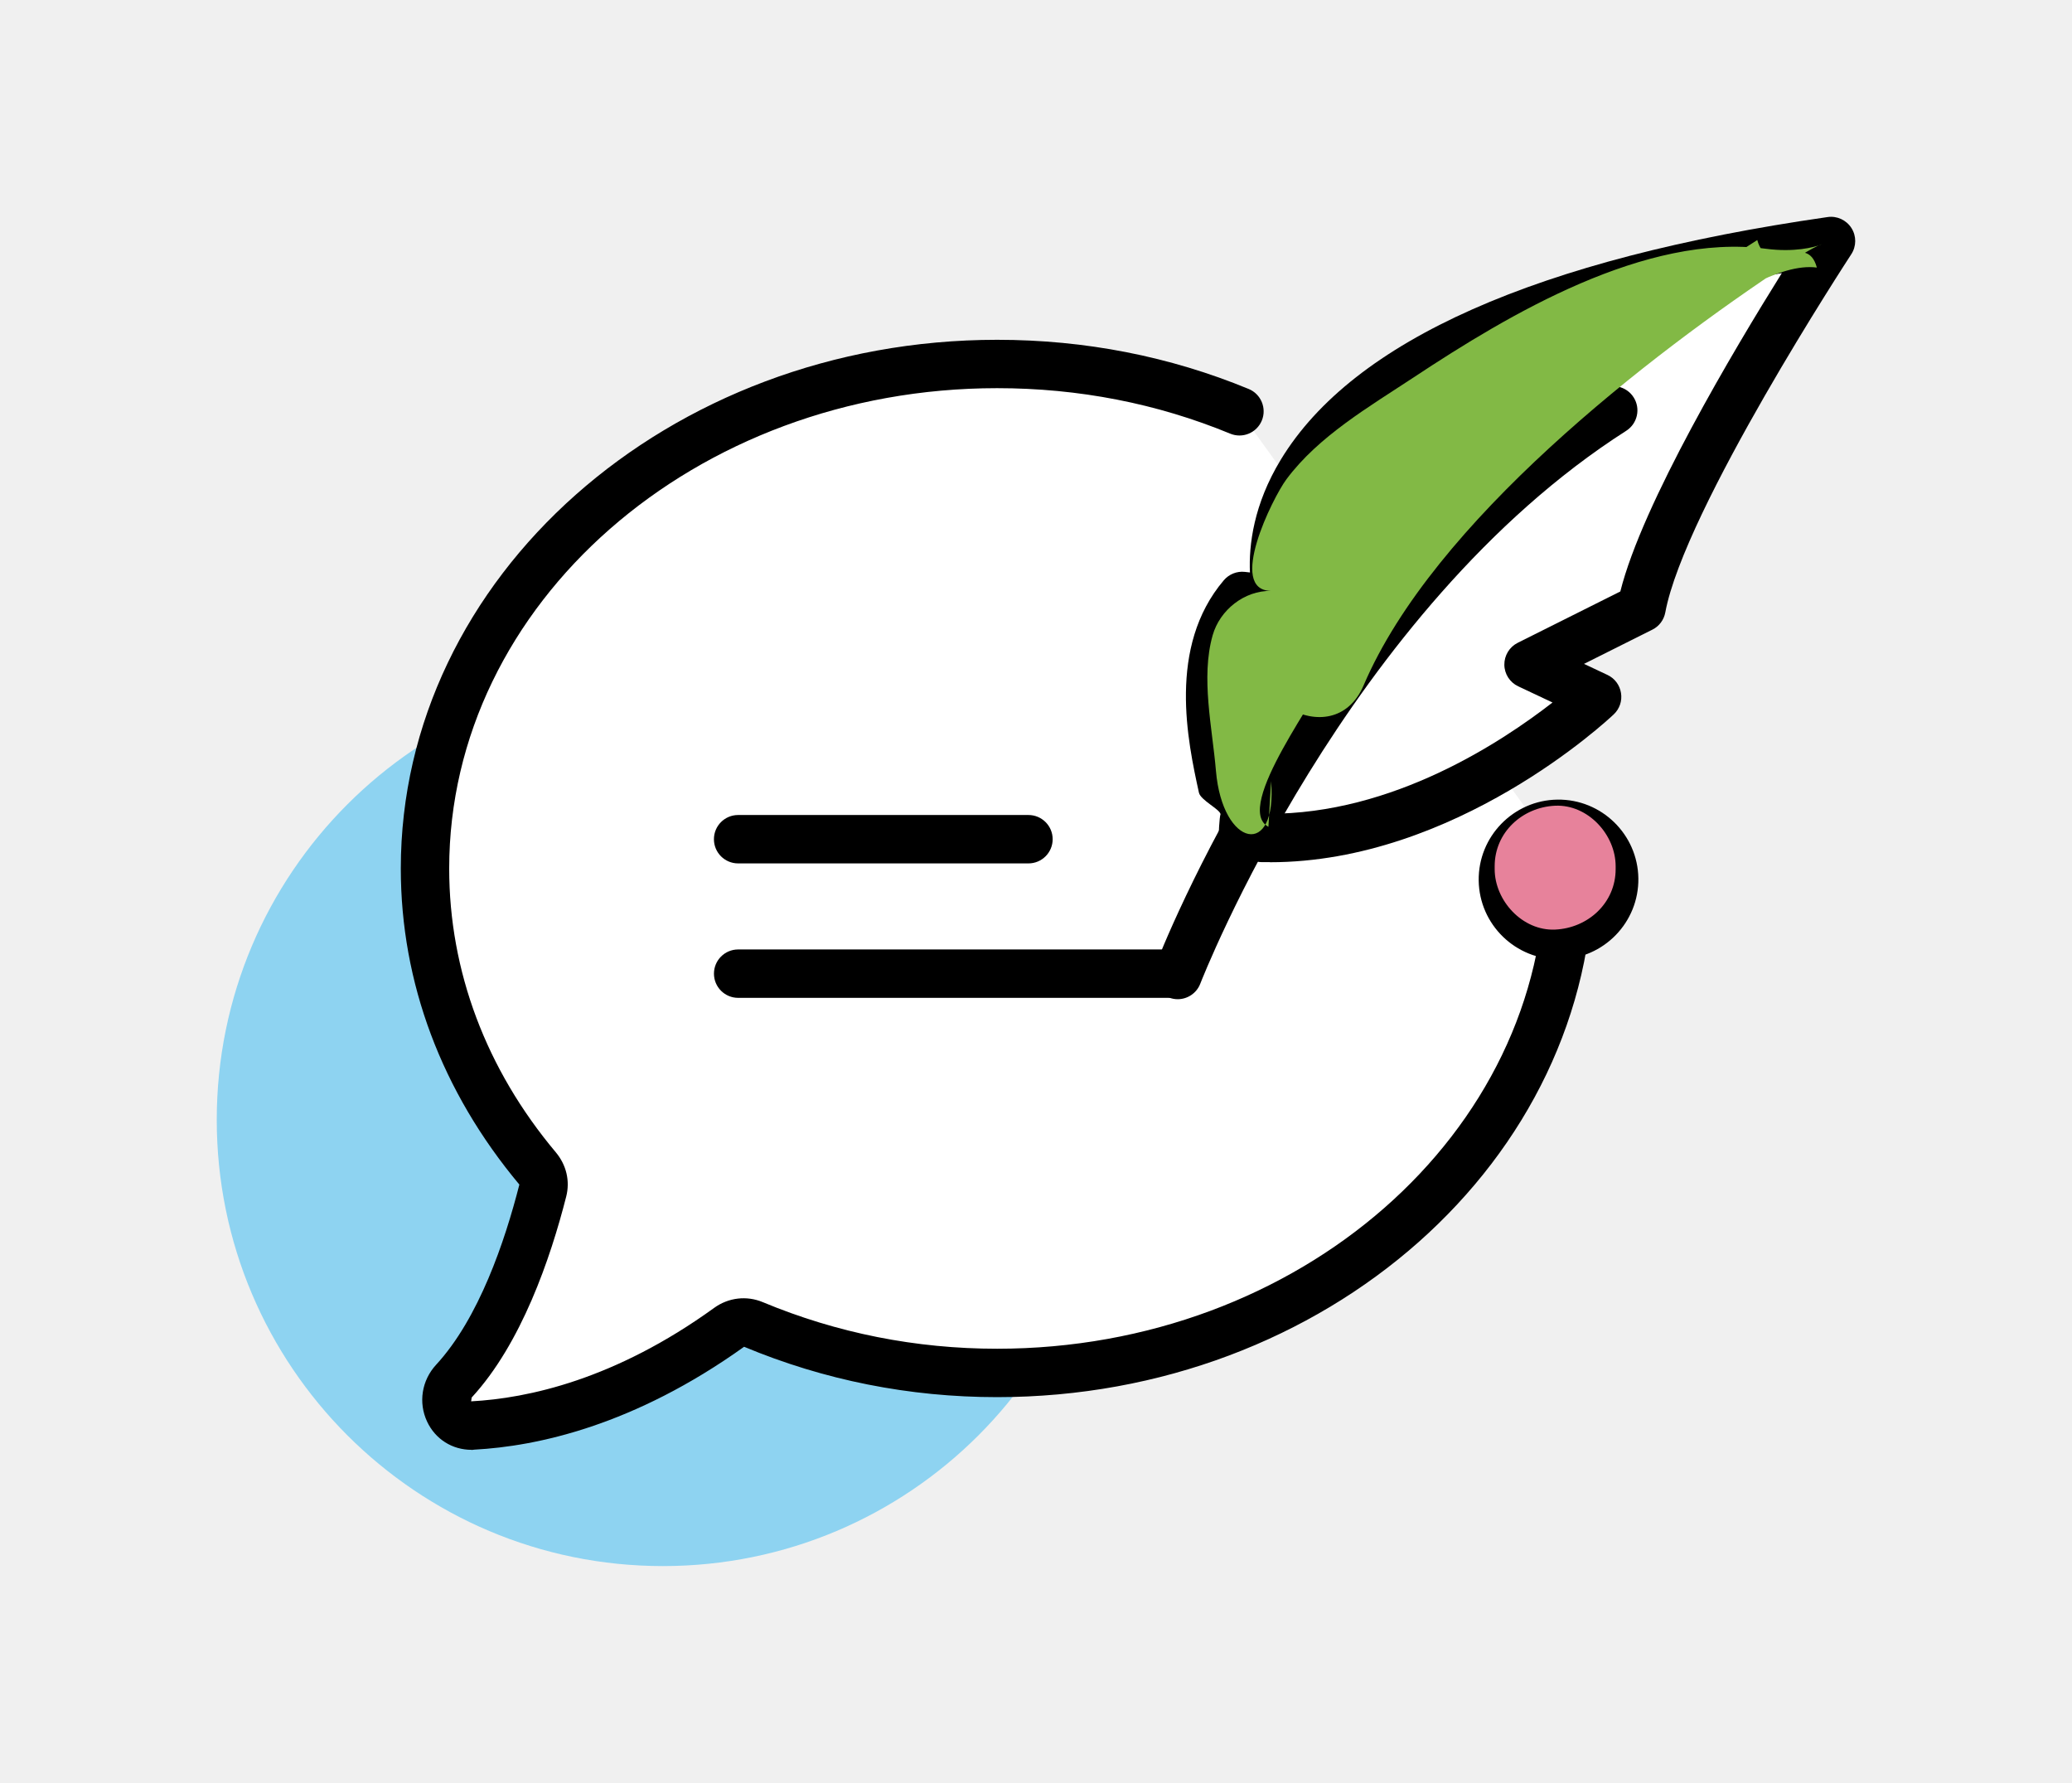
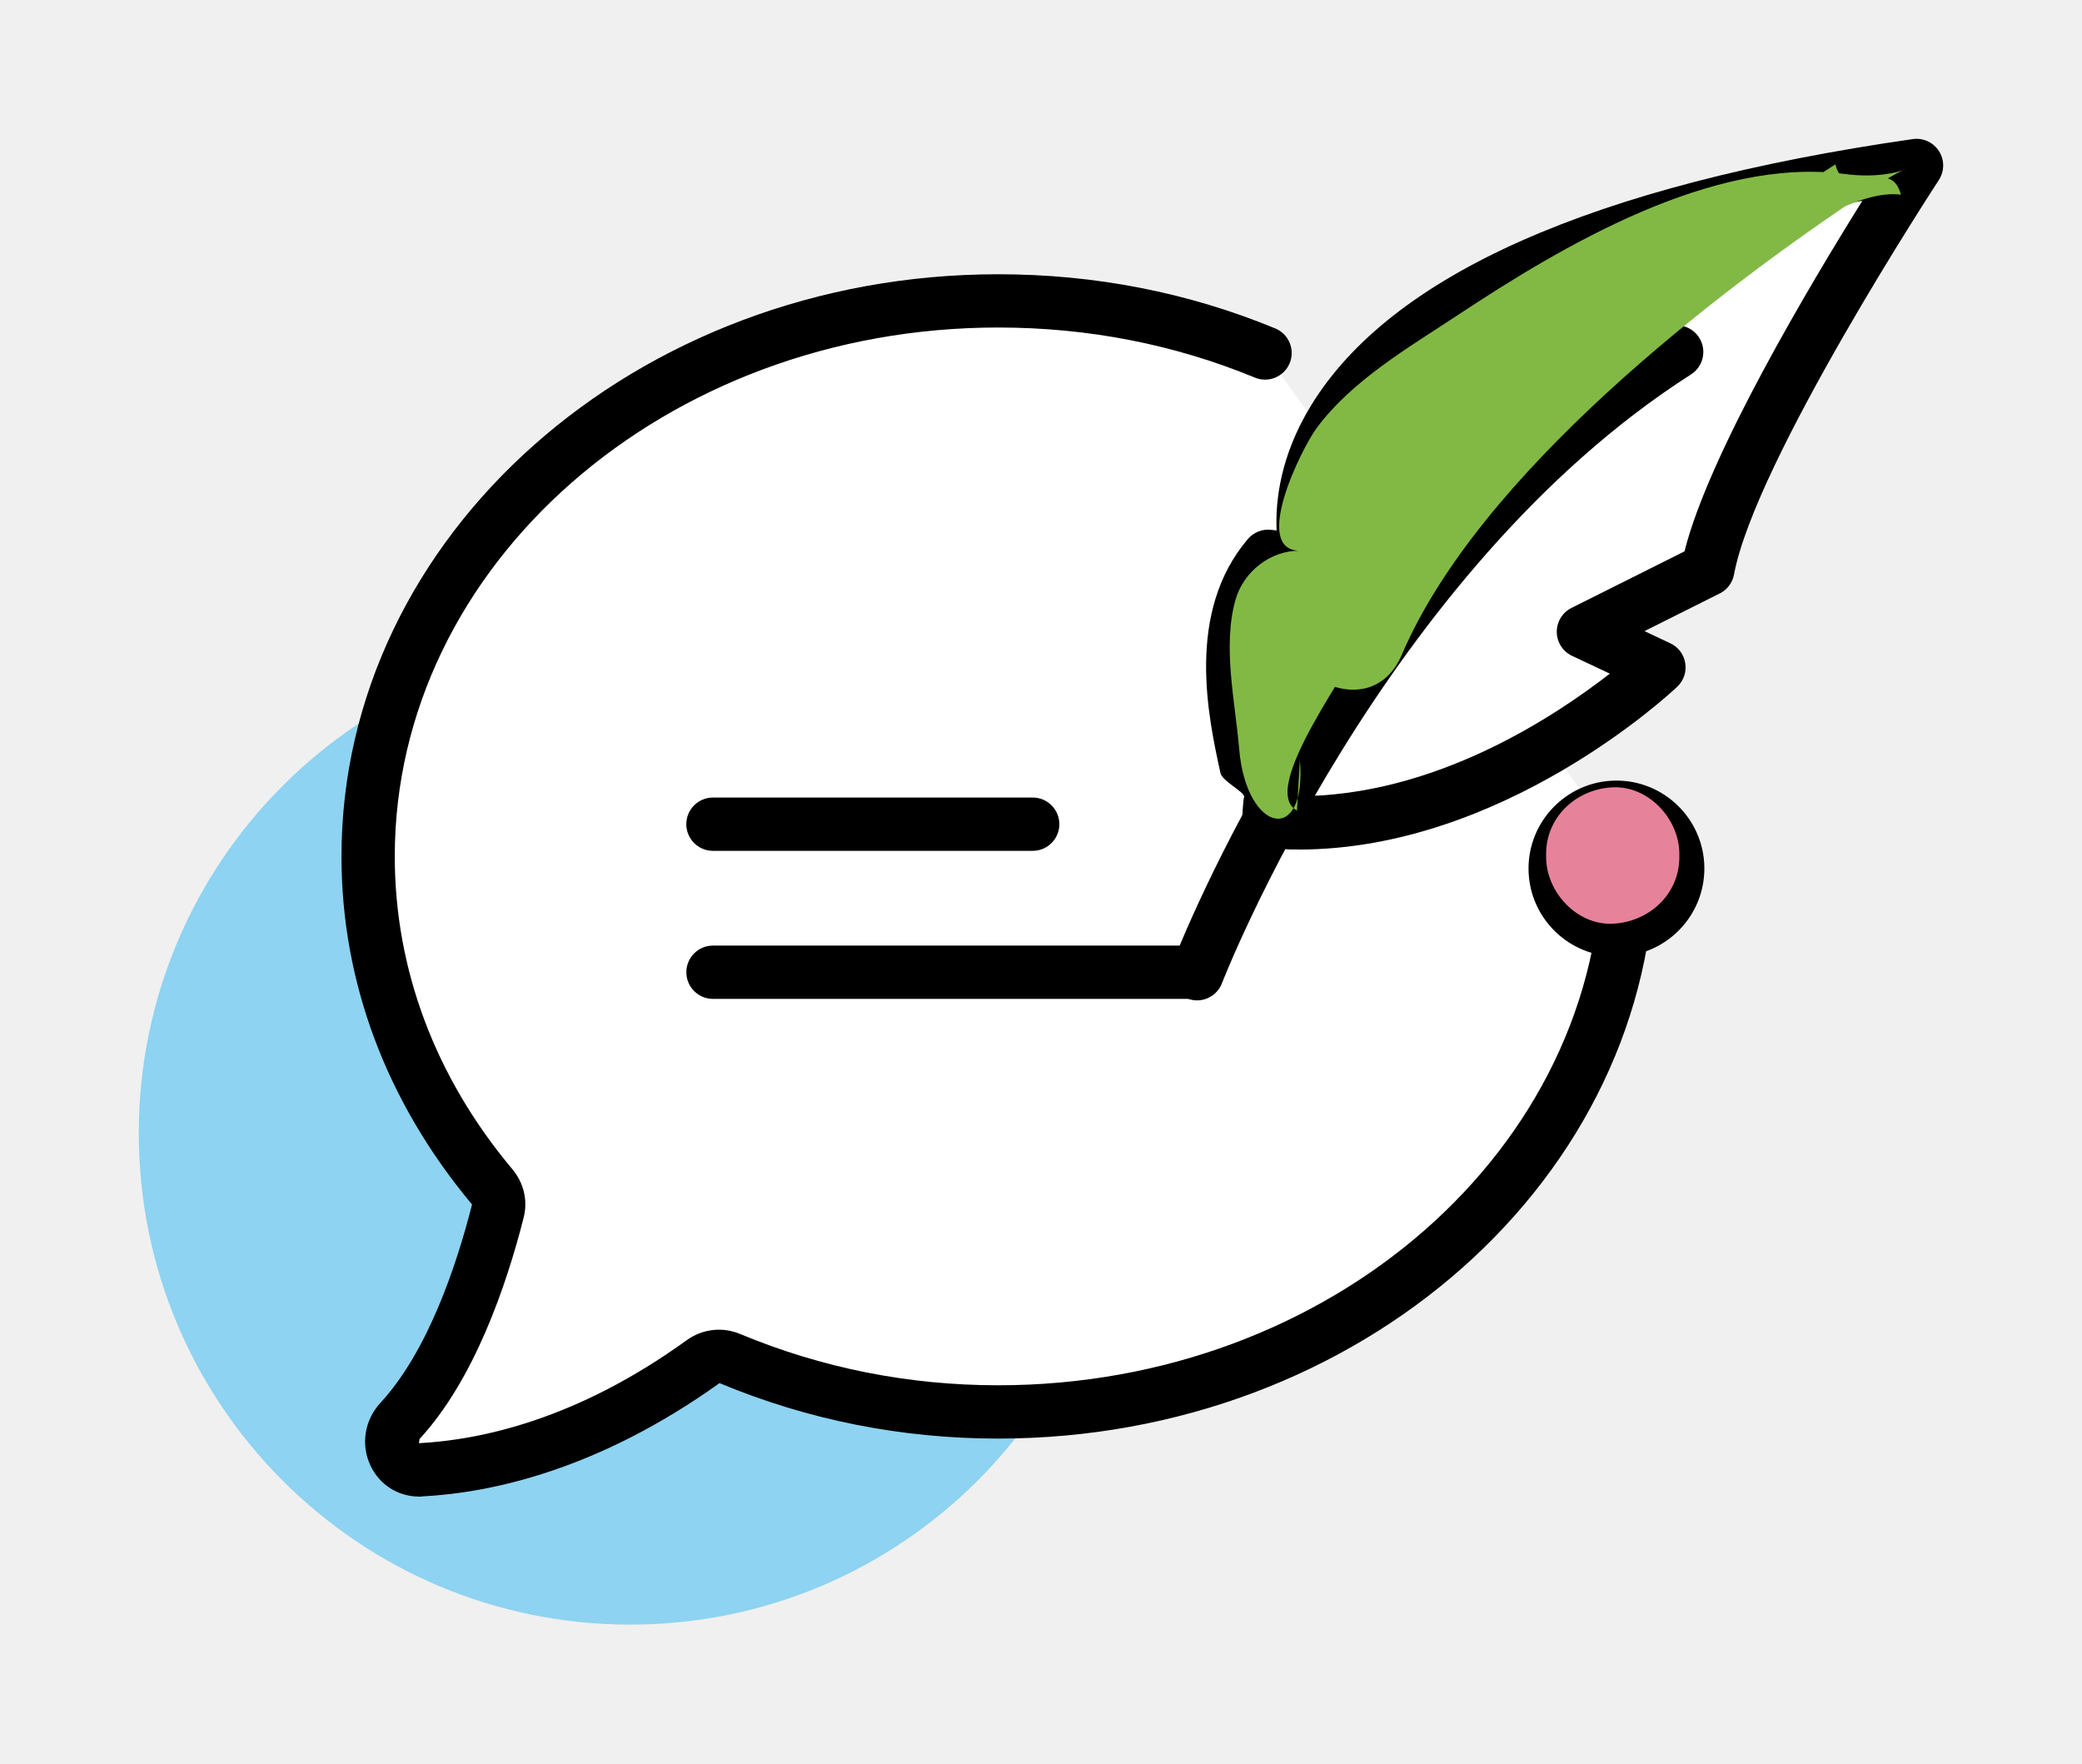
- <svg xmlns="http://www.w3.org/2000/svg" width="95.591" height="82.24" viewBox="0 0 25.292 21.759" version="1.1" id="svg8112">
+ <svg xmlns="http://www.w3.org/2000/svg" width="150" height="127.04" viewBox="0 0 39.688 33.613" version="1.1" id="svg8112">
  <defs id="defs8106" />
-   <g id="layer1" transform="translate(-180.3794,-48.31748)">
-     <g transform="matrix(0.3937937,0,0,0.3937937,68.9038,-366.3903)" id="g1192" style="stroke-width:0.672">
-       <g id="g1180" style="stroke-width:0.672">
-         <circle style="fill:#8ed3f1;stroke-width:0.672" cx="303.63" cy="1087.816" r="13.83" id="circle1156" />
-         <g id="g1178" style="stroke-width:0.672">
-           <g id="g1162" style="stroke-width:0.672">
-             <path style="fill:#ffffff;stroke-width:0.672" d="m 331.724,1080.026 c 0,8.636 -7.94,15.636 -17.734,15.636 -2.706,0 -5.261,-0.546 -7.554,-1.503 -0.257,-0.107 -0.55,-0.07 -0.776,0.093 -3.201,2.315 -6.038,2.938 -7.909,3.04 -0.737,0.039 -1.099,-0.835 -0.599,-1.377 1.415,-1.533 2.271,-4.001 2.755,-5.908 0.063,-0.249 -0.006,-0.505 -0.171,-0.702 -2.18,-2.597 -3.48,-5.801 -3.48,-9.278 0,-8.636 7.94,-15.636 17.735,-15.636 2.685,0 5.23,0.525 7.511,1.468" id="path1158" />
-             <path d="m 297.7,1098.043 c -0.6,0 -1.124,-0.329 -1.38,-0.875 -0.276,-0.587 -0.167,-1.278 0.28,-1.762 1.324,-1.435 2.133,-3.828 2.58,-5.584 -2.411,-2.884 -3.675,-6.259 -3.675,-9.796 0,-9.035 8.292,-16.386 18.484,-16.386 2.724,0 5.348,0.513 7.798,1.524 0.383,0.158 0.565,0.597 0.407,0.979 -0.159,0.383 -0.597,0.564 -0.979,0.406 -2.268,-0.936 -4.699,-1.41 -7.226,-1.41 -9.365,0 -16.984,6.678 -16.984,14.886 0,3.18 1.143,6.222 3.304,8.796 0.328,0.391 0.446,0.889 0.324,1.369 -0.489,1.924 -1.394,4.566 -2.931,6.232 l -0.017,0.118 c 1.751,-0.093 4.456,-0.671 7.534,-2.897 0.442,-0.319 1.005,-0.386 1.504,-0.178 2.299,0.959 4.744,1.445 7.265,1.445 9.366,0 16.985,-6.678 16.985,-14.886 0,-0.414 0.335,-0.75 0.75,-0.75 0.414,0 0.75,0.336 0.75,0.75 0,9.035 -8.292,16.386 -18.485,16.386 -2.721,0 -5.359,-0.525 -7.842,-1.561 -3.422,2.448 -6.429,3.085 -8.357,3.188 -0.029,0 -0.059,0.01 -0.089,0.01 z" id="path1160" style="stroke-width:0.672" />
+   <g id="layer1" transform="translate(-180.3794,-36.46419)">
+     <g transform="matrix(0.6772431,0,0,0.6772431,-13.23984,-678.6512)" id="g1192" style="stroke-width:0.391">
+       <g id="g1180" style="stroke-width:0.391">
+         <circle style="fill:#8ed3f1;stroke-width:0.391" cx="303.63" cy="1087.816" r="13.83" id="circle1156" />
+         <g id="g1178" style="stroke-width:0.391">
+           <g id="g1162" style="stroke-width:0.391">
+             <path style="fill:#ffffff;stroke-width:0.391" d="m 331.724,1080.026 c 0,8.636 -7.94,15.636 -17.734,15.636 -2.706,0 -5.261,-0.546 -7.554,-1.503 -0.257,-0.107 -0.55,-0.07 -0.776,0.093 -3.201,2.315 -6.038,2.938 -7.909,3.04 -0.737,0.039 -1.099,-0.835 -0.599,-1.377 1.415,-1.533 2.271,-4.001 2.755,-5.908 0.063,-0.249 -0.006,-0.505 -0.171,-0.702 -2.18,-2.597 -3.48,-5.801 -3.48,-9.278 0,-8.636 7.94,-15.636 17.735,-15.636 2.685,0 5.23,0.525 7.511,1.468" id="path1158" />
+             <path d="m 297.7,1098.043 c -0.6,0 -1.124,-0.329 -1.38,-0.875 -0.276,-0.587 -0.167,-1.278 0.28,-1.762 1.324,-1.435 2.133,-3.828 2.58,-5.584 -2.411,-2.884 -3.675,-6.259 -3.675,-9.796 0,-9.035 8.292,-16.386 18.484,-16.386 2.724,0 5.348,0.513 7.798,1.524 0.383,0.158 0.565,0.597 0.407,0.979 -0.159,0.383 -0.597,0.564 -0.979,0.406 -2.268,-0.936 -4.699,-1.41 -7.226,-1.41 -9.365,0 -16.984,6.678 -16.984,14.886 0,3.18 1.143,6.222 3.304,8.796 0.328,0.391 0.446,0.889 0.324,1.369 -0.489,1.924 -1.394,4.566 -2.931,6.232 l -0.017,0.118 c 1.751,-0.093 4.456,-0.671 7.534,-2.897 0.442,-0.319 1.005,-0.386 1.504,-0.178 2.299,0.959 4.744,1.445 7.265,1.445 9.366,0 16.985,-6.678 16.985,-14.886 0,-0.414 0.335,-0.75 0.75,-0.75 0.414,0 0.75,0.336 0.75,0.75 0,9.035 -8.292,16.386 -18.485,16.386 -2.721,0 -5.359,-0.525 -7.842,-1.561 -3.422,2.448 -6.429,3.085 -8.357,3.188 -0.029,0 -0.059,0.01 -0.089,0.01 z" id="path1160" style="stroke-width:0.391" />
          </g>
-           <g id="g1172" style="stroke-width:0.672">
-             <g id="g1168" style="stroke-width:0.672">
-               <path style="fill:#ffffff;stroke-width:0.672" d="m 321.087,1078.576 c 0.375,-0.25 -1.625,-4.5 0.5,-7 l 1.125,0.125 c 0,0 -2.875,-8.25 17.125,-11.125 0,0 -5.25,8 -5.875,11.375 l -3.5,1.75 2.125,1 c 0,0 -4.75,4.5 -10.375,4.375 z" id="path1164" />
-               <path d="m 322.445,1079.829 c -0.083,0 -0.167,-10e-4 -0.25,0 -0.1,0 -0.198,-0.023 -0.288,-0.064 l -0.939,-0.435 c -0.25,-0.11 -0.086,0.054 -0.109,-0.22 -0.009,-0.105 0.021,-0.672 0.055,-0.769 -0.021,-0.151 -0.618,-0.434 -0.669,-0.665 -0.345,-1.578 -0.986,-4.516 0.771,-6.583 0.161,-0.189 0.406,-0.288 0.654,-0.26 l 0.156,0.018 c -0.037,-0.849 0.112,-2.108 0.959,-3.5 2.245,-3.692 7.947,-6.221 16.946,-7.515 0.291,-0.043 0.581,0.091 0.74,0.34 0.158,0.249 0.156,0.567 -0.006,0.814 -0.051,0.078 -5.174,7.912 -5.764,11.1 -0.043,0.231 -0.191,0.43 -0.402,0.534 l -2.118,1.06 0.726,0.342 c 0.225,0.105 0.382,0.314 0.421,0.56 0.04,0.244 -0.044,0.493 -0.225,0.663 -0.201,0.19 -4.905,4.583 -10.658,4.583 z m -0.069,-1.5 c 3.89,0.021 7.282,-2.247 8.829,-3.448 l -1.063,-0.501 c -0.26,-0.122 -0.427,-0.382 -0.43,-0.669 -0.003,-0.287 0.158,-0.552 0.415,-0.68 l 3.18,-1.591 c 0.68,-2.72 3.524,-7.495 5.006,-9.866 -9.344,1.58 -12.894,4.377 -14.214,6.501 -1.154,1.856 -0.695,3.325 -0.675,3.387 0.079,0.242 0.031,0.512 -0.13,0.709 -0.161,0.198 -0.412,0.306 -0.664,0.276 l -0.7,-0.078 c -0.98,1.502 -0.508,3.66 -0.219,4.984 0.061,0.276 0.115,0.523 0.145,0.744 z" id="path1166" style="stroke-width:0.672" />
+           <g id="g1172" style="stroke-width:0.391">
+             <g id="g1168" style="stroke-width:0.391">
+               <path style="fill:#ffffff;stroke-width:0.391" d="m 321.087,1078.576 c 0.375,-0.25 -1.625,-4.5 0.5,-7 l 1.125,0.125 c 0,0 -2.875,-8.25 17.125,-11.125 0,0 -5.25,8 -5.875,11.375 l -3.5,1.75 2.125,1 c 0,0 -4.75,4.5 -10.375,4.375 z" id="path1164" />
+               <path d="m 322.445,1079.829 c -0.083,0 -0.167,-10e-4 -0.25,0 -0.1,0 -0.198,-0.023 -0.288,-0.064 l -0.939,-0.435 c -0.25,-0.11 -0.086,0.054 -0.109,-0.22 -0.009,-0.105 0.021,-0.672 0.055,-0.769 -0.021,-0.151 -0.618,-0.434 -0.669,-0.665 -0.345,-1.578 -0.986,-4.516 0.771,-6.583 0.161,-0.189 0.406,-0.288 0.654,-0.26 l 0.156,0.018 c -0.037,-0.849 0.112,-2.108 0.959,-3.5 2.245,-3.692 7.947,-6.221 16.946,-7.515 0.291,-0.043 0.581,0.091 0.74,0.34 0.158,0.249 0.156,0.567 -0.006,0.814 -0.051,0.078 -5.174,7.912 -5.764,11.1 -0.043,0.231 -0.191,0.43 -0.402,0.534 l -2.118,1.06 0.726,0.342 c 0.225,0.105 0.382,0.314 0.421,0.56 0.04,0.244 -0.044,0.493 -0.225,0.663 -0.201,0.19 -4.905,4.583 -10.658,4.583 z m -0.069,-1.5 c 3.89,0.021 7.282,-2.247 8.829,-3.448 l -1.063,-0.501 c -0.26,-0.122 -0.427,-0.382 -0.43,-0.669 -0.003,-0.287 0.158,-0.552 0.415,-0.68 l 3.18,-1.591 c 0.68,-2.72 3.524,-7.495 5.006,-9.866 -9.344,1.58 -12.894,4.377 -14.214,6.501 -1.154,1.856 -0.695,3.325 -0.675,3.387 0.079,0.242 0.031,0.512 -0.13,0.709 -0.161,0.198 -0.412,0.306 -0.664,0.276 l -0.7,-0.078 c -0.98,1.502 -0.508,3.66 -0.219,4.984 0.061,0.276 0.115,0.523 0.145,0.744 z" id="path1166" style="stroke-width:0.391" />
            </g>
-             <path d="m 319.586,1084.077 c -0.089,0 -0.18,-0.017 -0.268,-0.05 -0.387,-0.148 -0.58,-0.582 -0.432,-0.969 0.188,-0.489 4.693,-12.048 13.797,-17.864 0.349,-0.223 0.813,-0.12 1.036,0.229 0.223,0.349 0.121,0.812 -0.228,1.036 -8.681,5.545 -13.159,17.021 -13.204,17.136 -0.115,0.299 -0.399,0.482 -0.701,0.482 z" id="path1170" style="stroke-width:0.672" />
+             <path d="m 319.586,1084.077 c -0.089,0 -0.18,-0.017 -0.268,-0.05 -0.387,-0.148 -0.58,-0.582 -0.432,-0.969 0.188,-0.489 4.693,-12.048 13.797,-17.864 0.349,-0.223 0.813,-0.12 1.036,0.229 0.223,0.349 0.121,0.812 -0.228,1.036 -8.681,5.545 -13.159,17.021 -13.204,17.136 -0.115,0.299 -0.399,0.482 -0.701,0.482 z" id="path1170" style="stroke-width:0.391" />
          </g>
-           <path d="m 314.961,1079.868 h -9 c -0.415,0 -0.75,-0.336 -0.75,-0.75 0,-0.414 0.335,-0.75 0.75,-0.75 h 9 c 0.414,0 0.75,0.336 0.75,0.75 0,0.414 -0.336,0.75 -0.75,0.75 z" id="path1174" style="stroke-width:0.672" />
-           <path d="m 319.295,1084.035 h -13.333 c -0.415,0 -0.75,-0.336 -0.75,-0.75 0,-0.414 0.335,-0.75 0.75,-0.75 h 13.333 c 0.415,0 0.75,0.336 0.75,0.75 0,0.414 -0.336,0.75 -0.75,0.75 z" id="path1176" style="stroke-width:0.672" />
+           <path d="m 314.961,1079.868 h -9 c -0.415,0 -0.75,-0.336 -0.75,-0.75 0,-0.414 0.335,-0.75 0.75,-0.75 h 9 c 0.414,0 0.75,0.336 0.75,0.75 0,0.414 -0.336,0.75 -0.75,0.75 z" id="path1174" style="stroke-width:0.391" />
+           <path d="m 319.295,1084.035 h -13.333 c -0.415,0 -0.75,-0.336 -0.75,-0.75 0,-0.414 0.335,-0.75 0.75,-0.75 h 13.333 c 0.415,0 0.75,0.336 0.75,0.75 0,0.414 -0.336,0.75 -0.75,0.75 z" id="path1176" style="stroke-width:0.391" />
        </g>
      </g>
-       <g id="g1186" style="stroke-width:0.672">
-         <path style="fill:#ffffff;stroke-width:0.672" d="m 332.754,1079.192 c 1.233,1.782 -0.682,3.751 -2.498,2.567 -0.088,-0.058 -0.168,-0.135 -0.228,-0.222 -1.234,-1.782 0.682,-3.751 2.498,-2.567 0.088,0.058 0.168,0.135 0.228,0.222 z" id="path1182" />
-         <path d="m 331.425,1082.84 c -1.363,0.019 -2.489,-1.076 -2.508,-2.44 -0.019,-1.364 1.076,-2.49 2.439,-2.509 1.365,-0.02 2.491,1.076 2.51,2.439 0.019,1.365 -1.075,2.49 -2.441,2.51 z m -0.049,-3.509 c -0.57,0.01 -1.027,0.479 -1.019,1.048 0.008,0.57 0.478,1.028 1.047,1.021 0.57,-0.01 1.029,-0.479 1.021,-1.049 -0.007,-0.571 -0.478,-1.028 -1.049,-1.02 z" id="path1184" style="stroke-width:0.672" />
+       <g id="g1186" style="stroke-width:0.391">
+         <path style="fill:#ffffff;stroke-width:0.391" d="m 332.754,1079.192 c 1.233,1.782 -0.682,3.751 -2.498,2.567 -0.088,-0.058 -0.168,-0.135 -0.228,-0.222 -1.234,-1.782 0.682,-3.751 2.498,-2.567 0.088,0.058 0.168,0.135 0.228,0.222 z" id="path1182" />
+         <path d="m 331.425,1082.84 c -1.363,0.019 -2.489,-1.076 -2.508,-2.44 -0.019,-1.364 1.076,-2.49 2.439,-2.509 1.365,-0.02 2.491,1.076 2.51,2.439 0.019,1.365 -1.075,2.49 -2.441,2.51 z m -0.049,-3.509 c -0.57,0.01 -1.027,0.479 -1.019,1.048 0.008,0.57 0.478,1.028 1.047,1.021 0.57,-0.01 1.029,-0.479 1.021,-1.049 -0.007,-0.571 -0.478,-1.028 -1.049,-1.02 z" id="path1184" style="stroke-width:0.391" />
      </g>
-       <path style="fill:#82b945;stroke-width:0.672" d="m 322.399,1078.734 c -1.124,-0.597 1.674,-4.185 1.887,-4.938 -0.603,0.459 -1.205,0.917 -1.808,1.376 2.773,0.041 2.782,-1.77 3.283,-3.826 0.538,-2.208 3.204,-3.456 4.978,-4.544 1.858,-1.141 6.392,-5.7 8.66,-5.401 -0.315,-1.164 -1.531,0.312 -1.847,-0.853 -4.94,3.257 -12.98,6.15 -15.44,11.907 -0.938,2.195 2.292,4.108 3.238,1.894 2.165,-5.068 8.825,-10.22 13.215,-13.114 1.664,-1.098 1.048,-0.18 -0.75,-0.417 -3.729,-0.491 -7.958,2.033 -10.902,3.979 -1.372,0.907 -2.96,1.825 -3.958,3.169 -0.428,0.576 -1.843,3.437 -0.477,3.456 -0.826,-0.012 -1.586,0.592 -1.808,1.377 -0.372,1.313 -0.011,2.858 0.102,4.198 0.202,2.387 1.914,2.729 1.709,0.32 z" id="path1188" />
-       <path style="fill:#e7829b;stroke-width:0.672" d="m 333.162,1080.044 c 0,-0.029 0,-0.059 0,-0.089 0,-0.98 -0.862,-1.92 -1.875,-1.875 -1.016,0.046 -1.875,0.824 -1.875,1.875 0,0.03 0,0.06 0,0.089 0,0.98 0.863,1.921 1.875,1.875 1.016,-0.046 1.875,-0.823 1.875,-1.875 z" id="path1190" />
+       <path style="fill:#82b945;stroke-width:0.391" d="m 322.399,1078.734 c -1.124,-0.597 1.674,-4.185 1.887,-4.938 -0.603,0.459 -1.205,0.917 -1.808,1.376 2.773,0.041 2.782,-1.77 3.283,-3.826 0.538,-2.208 3.204,-3.456 4.978,-4.544 1.858,-1.141 6.392,-5.7 8.66,-5.401 -0.315,-1.164 -1.531,0.312 -1.847,-0.853 -4.94,3.257 -12.98,6.15 -15.44,11.907 -0.938,2.195 2.292,4.108 3.238,1.894 2.165,-5.068 8.825,-10.22 13.215,-13.114 1.664,-1.098 1.048,-0.18 -0.75,-0.417 -3.729,-0.491 -7.958,2.033 -10.902,3.979 -1.372,0.907 -2.96,1.825 -3.958,3.169 -0.428,0.576 -1.843,3.437 -0.477,3.456 -0.826,-0.012 -1.586,0.592 -1.808,1.377 -0.372,1.313 -0.011,2.858 0.102,4.198 0.202,2.387 1.914,2.729 1.709,0.32 z" id="path1188" />
+       <path style="fill:#e7829b;stroke-width:0.391" d="m 333.162,1080.044 c 0,-0.029 0,-0.059 0,-0.089 0,-0.98 -0.862,-1.92 -1.875,-1.875 -1.016,0.046 -1.875,0.824 -1.875,1.875 0,0.03 0,0.06 0,0.089 0,0.98 0.863,1.921 1.875,1.875 1.016,-0.046 1.875,-0.823 1.875,-1.875 z" id="path1190" />
    </g>
  </g>
</svg>
